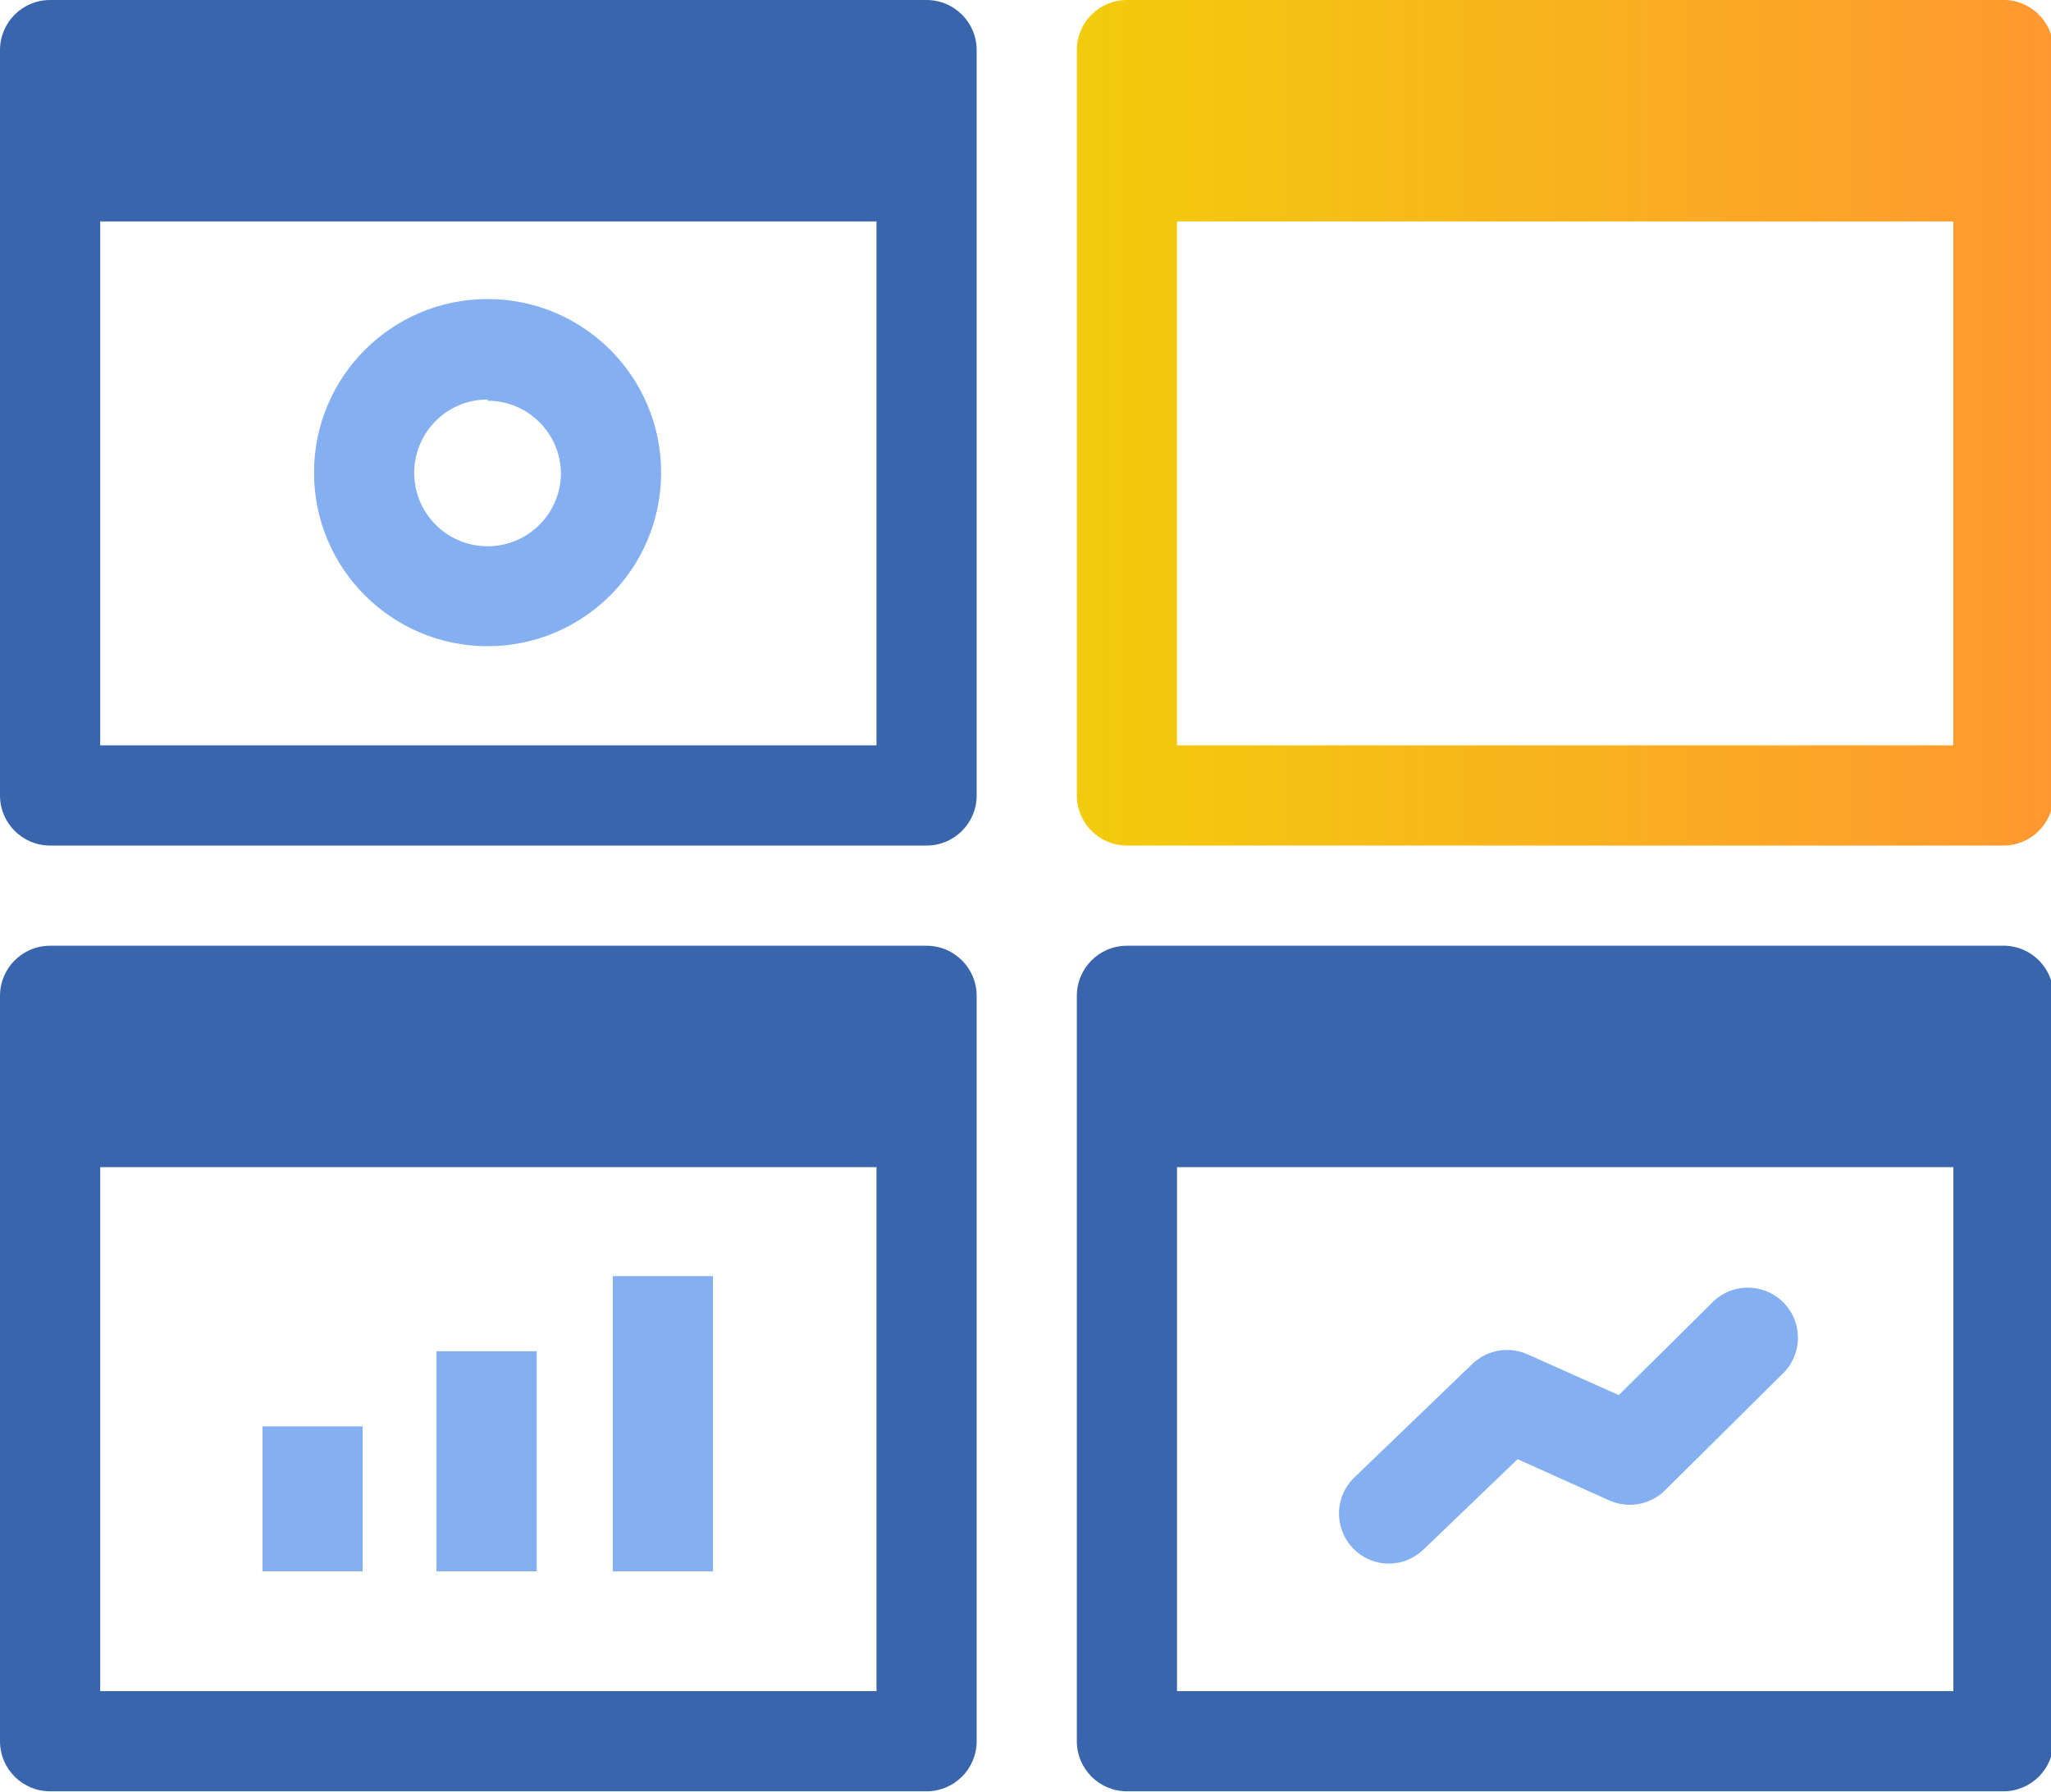
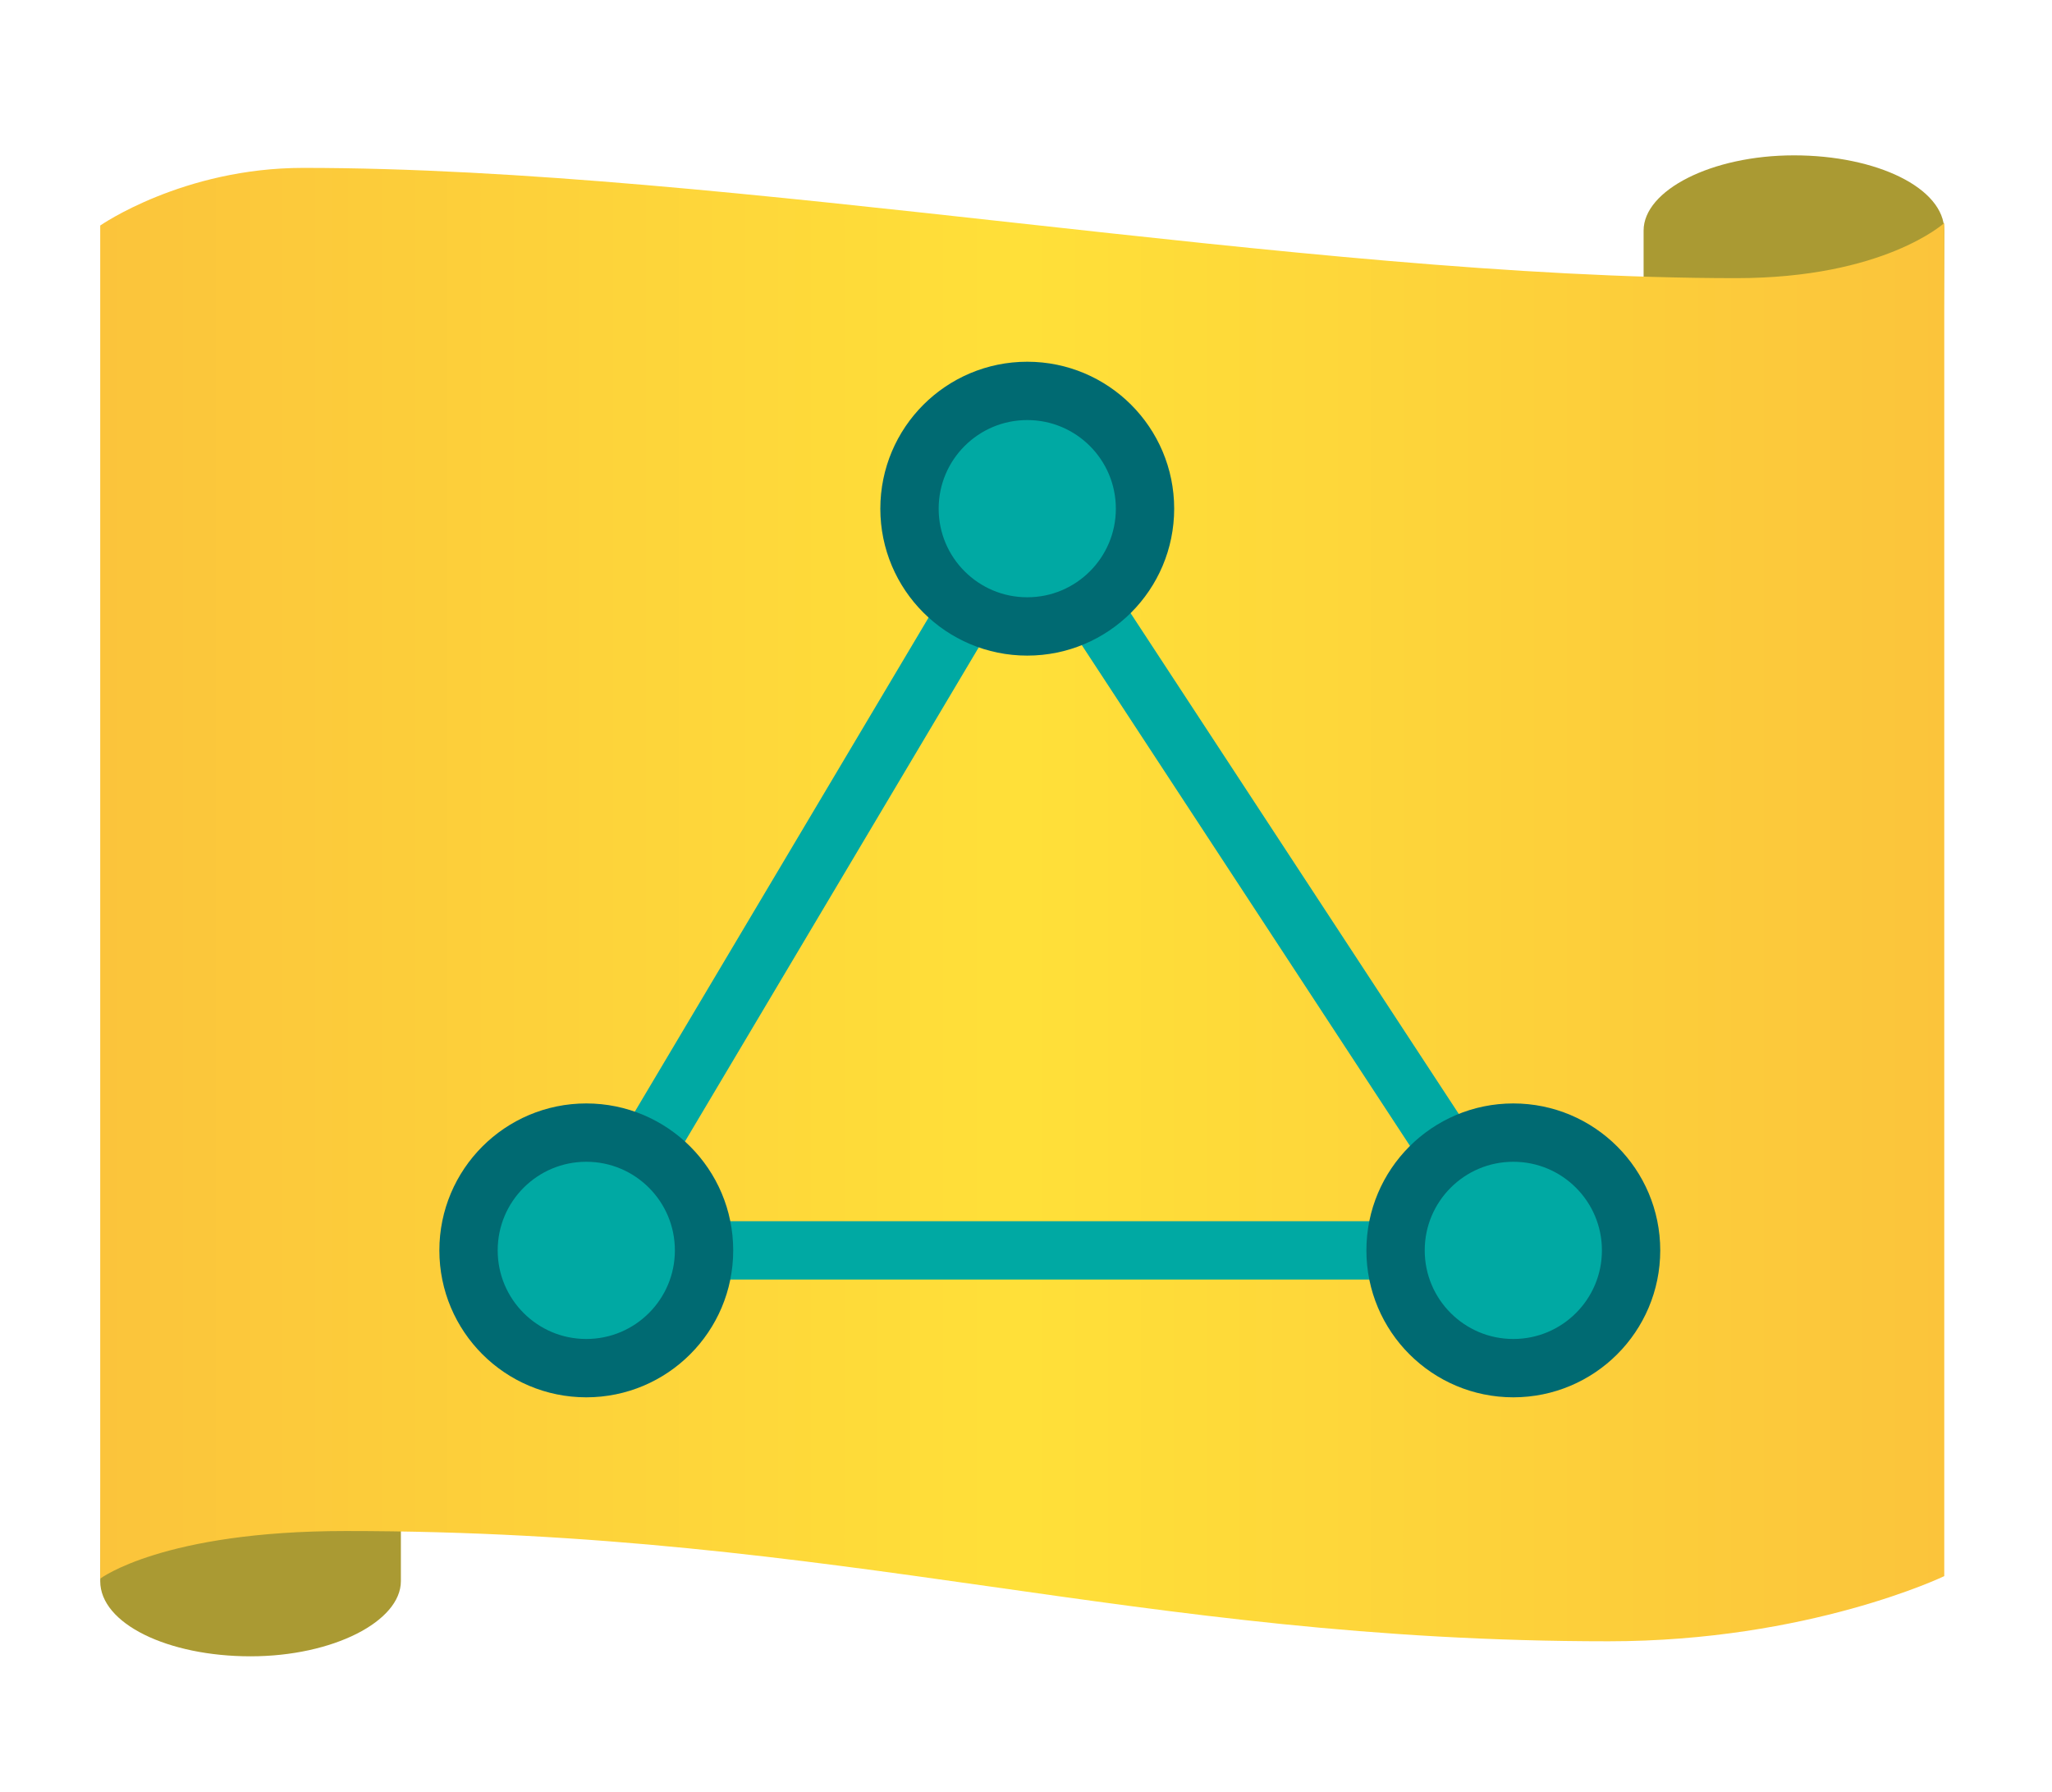
- <svg xmlns="http://www.w3.org/2000/svg" viewBox="0 0 81.9 71.52">
-   <defs>
-     <style>.cls-1{fill:#84aff1;}.cls-2{fill:#3865ab;}.cls-3{fill:url(#linear-gradient);}</style>
-     <linearGradient id="linear-gradient" x1="42.95" y1="16.88" x2="81.9" y2="16.88" gradientUnits="userSpaceOnUse">
-       <stop offset="0" stop-color="#f2cc0c" />
-       <stop offset="1" stop-color="#ff9830" />
-     </linearGradient>
-   </defs>
-   <g id="Layer_2" data-name="Layer 2">
-     <g id="Layer_1-2" data-name="Layer 1">
-       <path class="cls-1" d="M55.46,62.43A2,2,0,0,1,54.07,59l4.72-4.54a2,2,0,0,1,2.2-.39l3.65,1.63,3.68-3.64a2,2,0,1,1,2.81,2.84l-4.64,4.6a2,2,0,0,1-2.22.41L60.6,58.26l-3.76,3.61A2,2,0,0,1,55.46,62.43Z" />
-       <path class="cls-2" d="M37,0H2A2,2,0,0,0,0,2V31.76a2,2,0,0,0,2,2H37a2,2,0,0,0,2-2V2A2,2,0,0,0,37,0ZM4,29.76V8.84H35V29.76Z" />
-       <path class="cls-3" d="M79.9,0H45a2,2,0,0,0-2,2V31.76a2,2,0,0,0,2,2h35a2,2,0,0,0,2-2V2A2,2,0,0,0,79.9,0ZM47,29.76V8.84h31V29.76Z" />
-       <path class="cls-2" d="M37,37.76H2a2,2,0,0,0-2,2V69.52a2,2,0,0,0,2,2H37a2,2,0,0,0,2-2V39.76A2,2,0,0,0,37,37.76ZM4,67.52V46.6H35V67.52Z" />
-       <path class="cls-2" d="M79.9,37.76H45a2,2,0,0,0-2,2V69.52a2,2,0,0,0,2,2h35a2,2,0,0,0,2-2V39.76A2,2,0,0,0,79.9,37.76ZM47,67.52V46.6h31V67.52Z" />
-       <rect class="cls-1" x="10.48" y="56.95" width="4" height="5.79" />
-       <rect class="cls-1" x="17.43" y="53.95" width="4" height="8.79" />
-       <rect class="cls-1" x="24.47" y="50.95" width="4" height="11.79" />
-       <path class="cls-1" d="M19.47,25.8a6.93,6.93,0,1,1,6.93-6.92A6.93,6.93,0,0,1,19.47,25.8Zm0-9.85a2.93,2.93,0,1,0,2.93,2.93A2.93,2.93,0,0,0,19.47,16Z" />
-     </g>
-   </g>
+ <svg xmlns="http://www.w3.org/2000/svg" version="1.1" id="Layer_1" x="0px" y="0px" viewBox="0 0 81.9 71.5" style="enable-background:new 0 0 81.9 71.5;" xml:space="preserve">
+   <style type="text/css">
+ 	.st0{fill:#AA9A33;}
+ 	.st1{fill:url(#SVGID_1_);}
+ 	.st2{fill:none;stroke:#00A9A3;stroke-width:2.328;stroke-miterlimit:10;}
+ 	.st3{fill:#00A9A3;stroke:#006A72;stroke-width:2.328;stroke-miterlimit:10;}
+ </style>
+   <path class="st0" d="M4,63.1c0,1.7,2.7,3,6,3c3.3,0,6-1.4,6-3V49.9H4.1L4,63.1z" />
+   <path class="st0" d="M77.6,9.2c0-1.7-2.7-3-6-3c-3.3,0-6,1.4-6,3l0,13.2l11.9,0L77.6,9.2z" />
+   <linearGradient id="SVGID_1_" gradientUnits="userSpaceOnUse" x1="4.006" y1="36.128" x2="77.599" y2="36.128">
+     <stop offset="0" style="stop-color:#FBC43B" />
+     <stop offset="0.502" style="stop-color:#FFE039" />
+     <stop offset="1" style="stop-color:#FBC43B" />
+   </linearGradient>
+   <path class="st1" d="M77.6,62.9c0,0-5.4,2.6-13.4,2.6c-18.9,0-30.4-4.4-50.4-4.4c-7.3,0-9.8,1.9-9.8,1.9V9c0,0,3.3-2.3,8.1-2.3  c17.1,0,39.8,4.4,57.2,4.4c5.9,0,8.3-2.2,8.3-2.2V62.9z" />
+   <polygon class="st2" points="23.4,49.9 41,20.3 60.4,49.9 " />
+   <circle class="st3" cx="41" cy="20.3" r="4.7" />
+   <circle class="st3" cx="23.4" cy="49.9" r="4.7" />
+   <circle class="st3" cx="60.4" cy="49.9" r="4.7" />
</svg>
